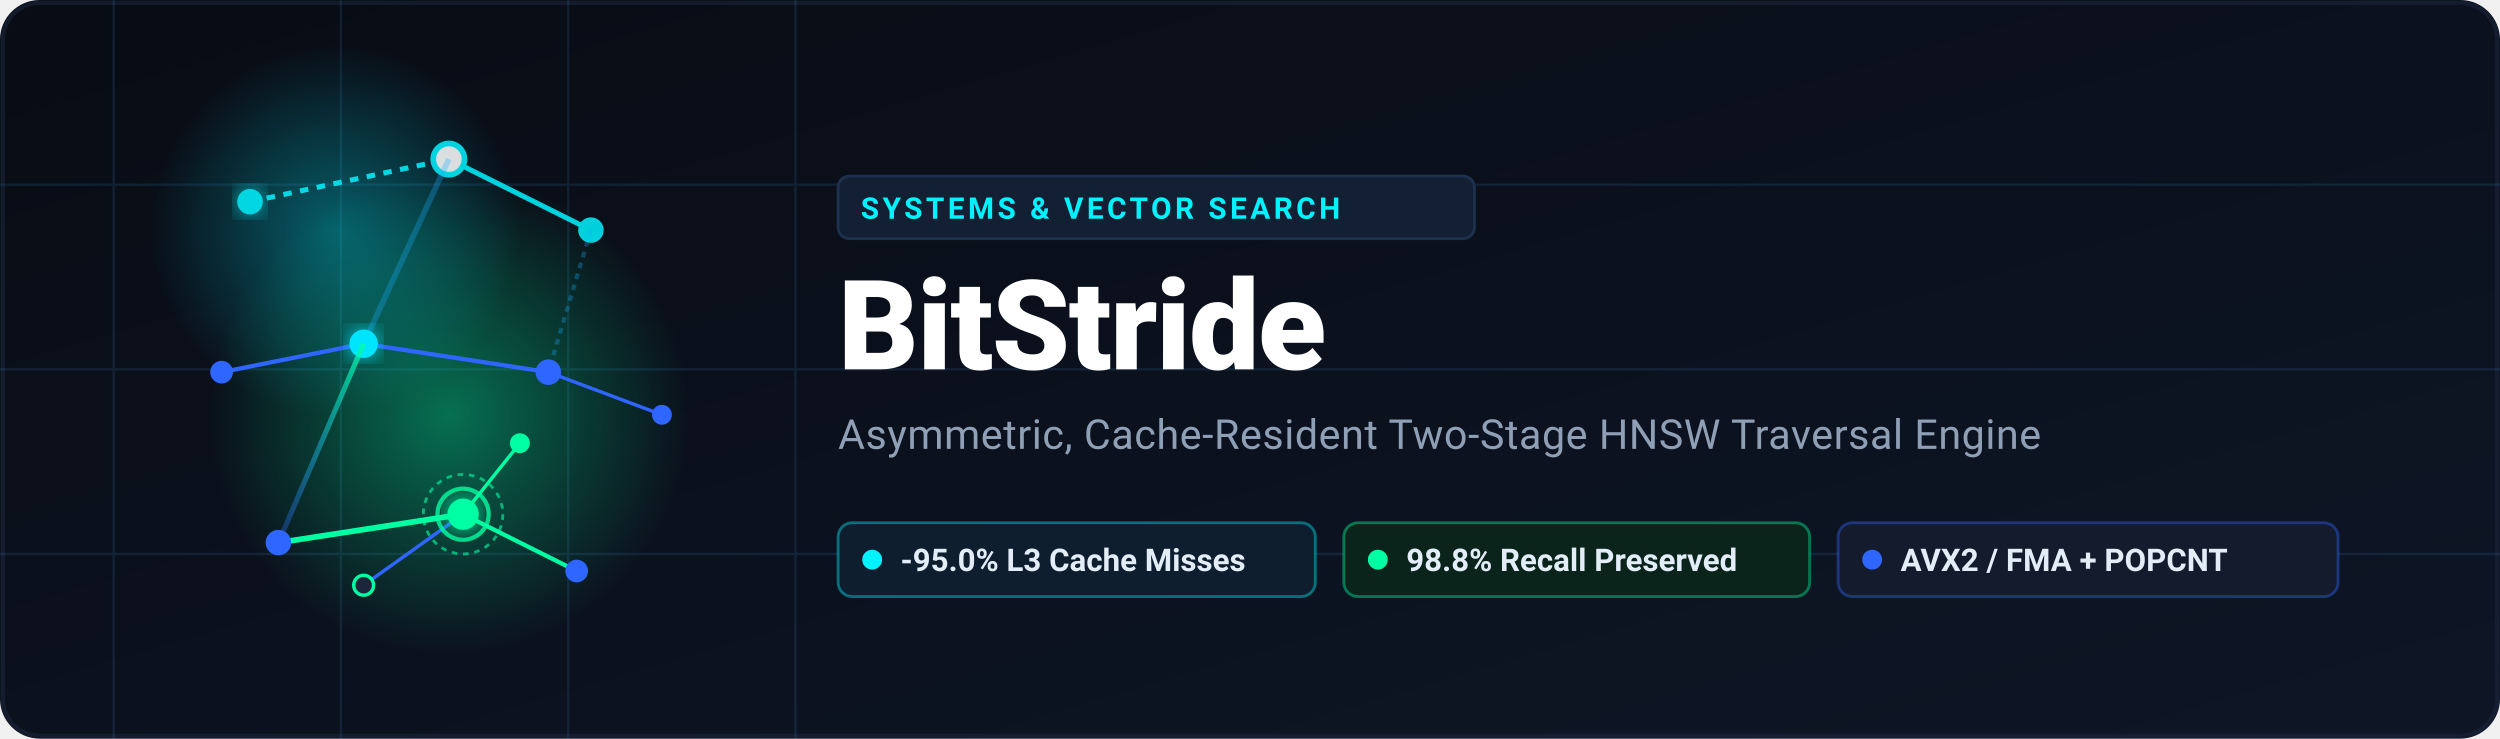
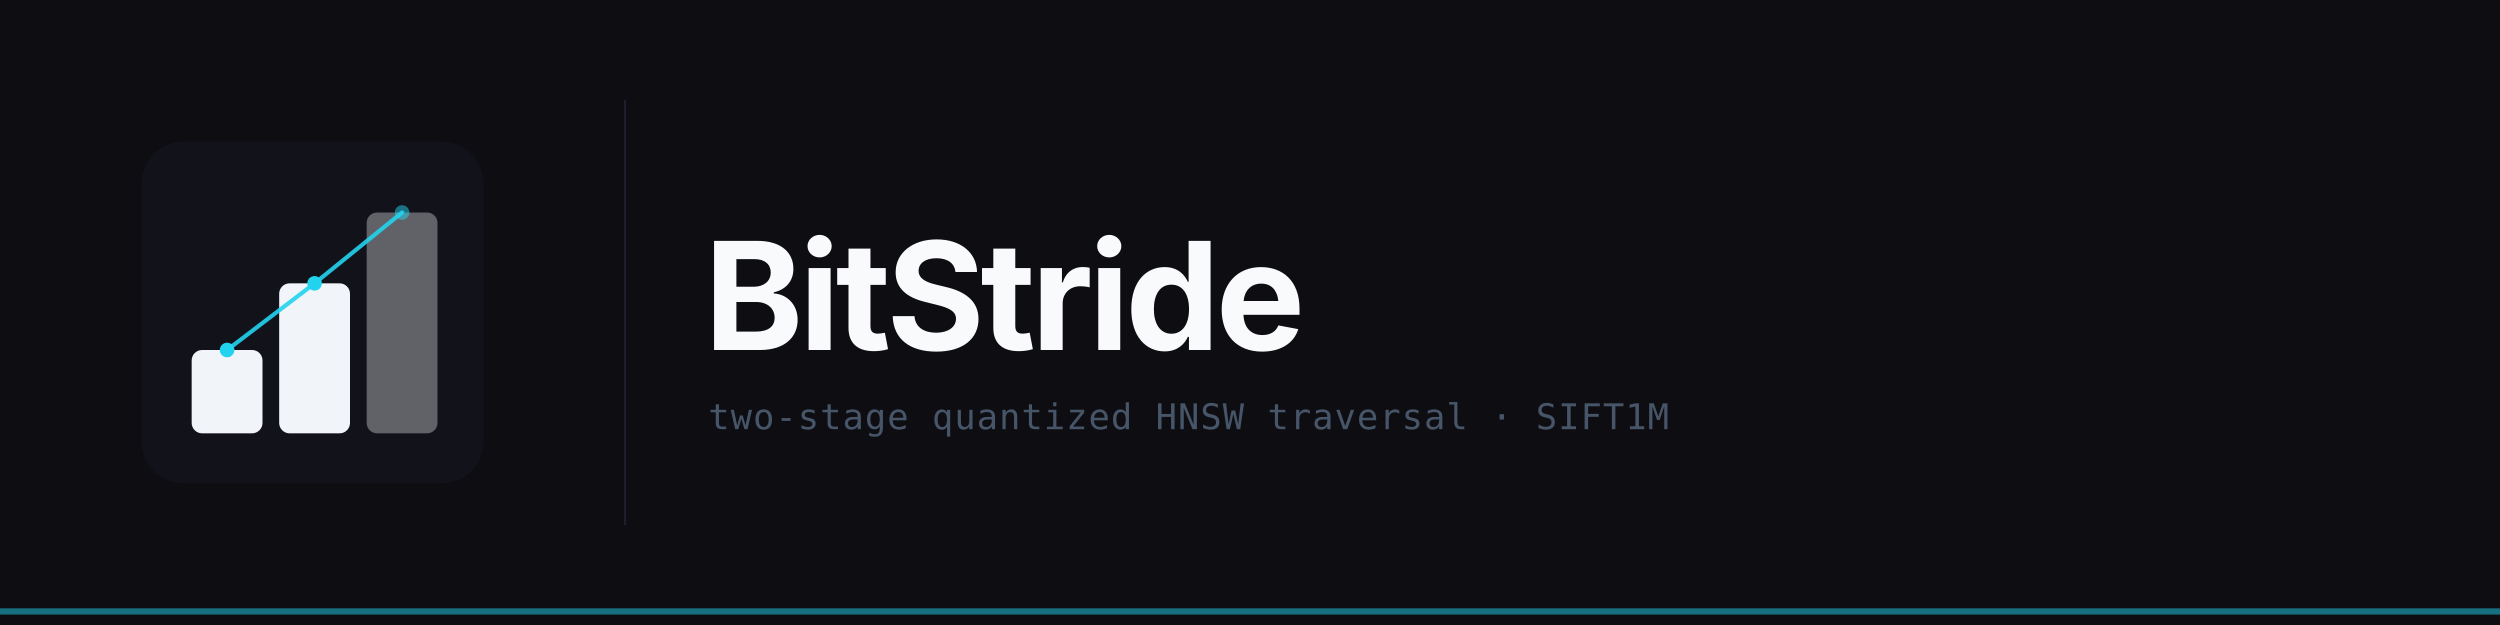
- <svg xmlns="http://www.w3.org/2000/svg" viewBox="0 0 880 260" width="100%" height="100%">
-   <defs>
-     <linearGradient id="bgGradient" x1="0%" y1="0%" x2="100%" y2="100%">
-       <stop offset="0%" stop-color="#080C14" />
-       <stop offset="50%" stop-color="#0B111D" />
-       <stop offset="100%" stop-color="#0E1626" />
-     </linearGradient>
-     <radialGradient id="glowCyan" cx="50%" cy="50%" r="50%">
-       <stop offset="0%" stop-color="#00F2FE" stop-opacity="0.35" />
-       <stop offset="100%" stop-color="#00F2FE" stop-opacity="0" />
-     </radialGradient>
-     <radialGradient id="glowGreen" cx="50%" cy="50%" r="50%">
-       <stop offset="0%" stop-color="#00FFA3" stop-opacity="0.4" />
-       <stop offset="100%" stop-color="#00FFA3" stop-opacity="0" />
-     </radialGradient>
-     <linearGradient id="lineGrad1" x1="0%" y1="0%" x2="100%" y2="100%">
-       <stop offset="0%" stop-color="#00F2FE" stop-opacity="0.8" />
-       <stop offset="100%" stop-color="#2E66FF" stop-opacity="0.2" />
-     </linearGradient>
-     <linearGradient id="lineGrad2" x1="0%" y1="100%" x2="100%" y2="0%">
-       <stop offset="0%" stop-color="#2E66FF" stop-opacity="0.3" />
-       <stop offset="100%" stop-color="#00FFA3" stop-opacity="0.8" />
-     </linearGradient>
-     <filter id="shadowGlow" x="-20%" y="-20%" width="140%" height="140%">
-       <feGaussianBlur stdDeviation="4" result="blur" />
-       <feComposite in="SourceGraphic" in2="blur" operator="over" />
-     </filter>
-   </defs>
-   <rect width="880" height="260" rx="14" fill="url(#bgGradient)" />
-   <rect width="878" height="258" x="1" y="1" rx="13" fill="none" stroke="#1B263B" stroke-width="1.5" stroke-opacity="0.6" />
-   <g opacity="0.12" stroke="#4FACFE" stroke-width="0.8">
-     <line x1="40" y1="0" x2="40" y2="260" />
-     <line x1="120" y1="0" x2="120" y2="260" />
-     <line x1="200" y1="0" x2="200" y2="260" />
-     <line x1="280" y1="0" x2="280" y2="260" />
-     <line x1="0" y1="65" x2="880" y2="65" />
-     <line x1="0" y1="130" x2="880" y2="130" />
-     <line x1="0" y1="195" x2="880" y2="195" />
-   </g>
-   <g transform="translate(48, 26)">
-     <circle cx="110" cy="120" r="85" fill="url(#glowGreen)" />
-     <circle cx="70" cy="55" r="65" fill="url(#glowCyan)" />
-     <g id="layer-highway" opacity="0.85">
-       <line x1="40" y1="45" x2="110" y2="30" stroke="#00F2FE" stroke-width="1.8" stroke-dasharray="3,3" />
-       <line x1="110" y1="30" x2="160" y2="55" stroke="#00F2FE" stroke-width="1.8" />
-       <circle cx="40" cy="45" r="4.5" fill="#00F2FE" filter="url(#shadowGlow)" />
-       <circle cx="110" cy="30" r="5.5" fill="#FFFFFF" stroke="#00F2FE" stroke-width="2" />
-       <circle cx="160" cy="55" r="4.5" fill="#00F2FE" />
-     </g>
-     <g id="interlayer-hops" opacity="0.6">
-       <line x1="110" y1="30" x2="80" y2="95" stroke="url(#lineGrad1)" stroke-width="2" />
-       <line x1="160" y1="55" x2="145" y2="105" stroke="url(#lineGrad1)" stroke-width="1.5" stroke-dasharray="2,2" />
-     </g>
-     <g id="layer-inter">
-       <line x1="30" y1="105" x2="80" y2="95" stroke="#2E66FF" stroke-width="1.5" />
-       <line x1="80" y1="95" x2="145" y2="105" stroke="#2E66FF" stroke-width="1.5" />
-       <line x1="145" y1="105" x2="185" y2="120" stroke="#2E66FF" stroke-width="1.2" />
-       <circle cx="30" cy="105" r="4" fill="#2E66FF" />
-       <circle cx="80" cy="95" r="5" fill="#00E5FF" filter="url(#shadowGlow)" />
-       <circle cx="145" cy="105" r="4.5" fill="#2E66FF" />
-       <circle cx="185" cy="120" r="3.5" fill="#2E66FF" />
-     </g>
-     <g id="layer-0-dense">
-       <line x1="50" y1="165" x2="80" y2="95" stroke="url(#lineGrad2)" stroke-width="1.8" />
-       <line x1="50" y1="165" x2="115" y2="155" stroke="#00FFA3" stroke-width="2" />
-       <line x1="115" y1="155" x2="155" y2="175" stroke="#00FFA3" stroke-width="1.5" />
-       <line x1="115" y1="155" x2="135" y2="130" stroke="#00FFA3" stroke-width="1.2" />
-       <line x1="80" y1="180" x2="115" y2="155" stroke="#2E66FF" stroke-width="1.2" />
-       <circle cx="50" cy="165" r="4.5" fill="#2E66FF" />
-       <circle cx="155" cy="175" r="4" fill="#2E66FF" />
-       <circle cx="135" cy="130" r="3.5" fill="#00FFA3" />
-       <circle cx="80" cy="180" r="3.5" fill="#1B263B" stroke="#00FFA3" stroke-width="1.2" />
-       <circle cx="115" cy="155" r="14" fill="none" stroke="#00FFA3" stroke-width="1" stroke-dasharray="2,2" opacity="0.6" />
-       <circle cx="115" cy="155" r="9" fill="none" stroke="#00FFA3" stroke-width="1.5" opacity="0.8" />
-       <circle cx="115" cy="155" r="5.5" fill="#00FFA3" filter="url(#shadowGlow)" />
-     </g>
-   </g>
-   <g transform="translate(295, 62)">
-     <rect x="0" y="0" width="224" height="22" rx="4" fill="#131F33" stroke="#1D304E" stroke-width="1" />
-     <text x="8" y="15" fill="#00F2FE" font-family="-apple-system, BlinkMacSystemFont, 'Segoe UI', Roboto, Helvetica, Arial, sans-serif" font-size="10.5" font-weight="700" letter-spacing="1.2">SYSTEMS &amp; VECTOR SEARCH</text>
-     <text x="0" y="68" fill="#FFFFFF" font-family="-apple-system, BlinkMacSystemFont, 'Segoe UI', Roboto, 'SF Pro Display', sans-serif" font-size="44" font-weight="800" letter-spacing="-0.5">
-       BitStride
-     </text>
-     <text x="0" y="96" fill="#8F9FB5" font-family="-apple-system, BlinkMacSystemFont, 'Segoe UI', Roboto, sans-serif" font-size="14.5" font-weight="400" letter-spacing="0.2">
-       Asymmetric, Cache-Resident Two-Stage HNSW Traversal Engine
-     </text>
-     <g transform="translate(0, 122)">
-       <g>
-         <rect x="0" y="0" width="168" height="26" rx="5" fill="#0E1E2E" stroke="#00F2FE" stroke-width="1" stroke-opacity="0.4" />
-         <circle cx="12" cy="13" r="3.5" fill="#00F2FE" />
-         <text x="22" y="17" fill="#E2EDF8" font-family="-apple-system, BlinkMacSystemFont, 'Segoe UI', Roboto, sans-serif" font-size="11" font-weight="600">
-           -95.0% L3 Cache Misses
-         </text>
-       </g>
-       <g transform="translate(178, 0)">
-         <rect x="0" y="0" width="164" height="26" rx="5" fill="#0A241C" stroke="#00FFA3" stroke-width="1" stroke-opacity="0.4" />
-         <circle cx="12" cy="13" r="3.5" fill="#00FFA3" />
-         <text x="22" y="17" fill="#E2EDF8" font-family="-apple-system, BlinkMacSystemFont, 'Segoe UI', Roboto, sans-serif" font-size="11" font-weight="600">
-           98.8% Recall Preserved
-         </text>
-       </g>
-       <g transform="translate(352, 0)">
-         <rect x="0" y="0" width="176" height="26" rx="5" fill="#141B2D" stroke="#2E66FF" stroke-width="1" stroke-opacity="0.4" />
-         <circle cx="12" cy="13" r="3.5" fill="#2E66FF" />
-         <text x="22" y="17" fill="#E2EDF8" font-family="-apple-system, BlinkMacSystemFont, 'Segoe UI', Roboto, sans-serif" font-size="11" font-weight="600">
-           AVX2 / FMA + POPCNT
-         </text>
-       </g>
-     </g>
-   </g>
+ <svg xmlns="http://www.w3.org/2000/svg" viewBox="0 0 1200 300" width="1200" height="300">
+   <rect width="1200" height="300" fill="#0d0d12" />
+   <line x1="300" y1="48" x2="300" y2="252" stroke="#1e1e2e" stroke-width="1" />
+   <rect x="68" y="68" width="164" height="164" rx="20" ry="20" fill="#12121a" />
+   <rect x="92" y="168" width="34" height="40" rx="5" ry="5" fill="#f1f5f9" />
+   <rect x="134" y="136" width="34" height="72" rx="5" ry="5" fill="#f1f5f9" />
+   <rect x="176" y="102" width="34" height="106" rx="5" ry="5" fill="#f1f5f9" opacity="0.35" />
+   <polyline points="109,168  151,136  193,102" fill="none" stroke="#22d3ee" stroke-width="2" stroke-linecap="round" stroke-linejoin="round" opacity="0.9" />
+   <circle cx="109" cy="168" r="3.5" fill="#22d3ee" />
+   <circle cx="151" cy="136" r="3.5" fill="#22d3ee" />
+   <circle cx="193" cy="102" r="3.5" fill="#22d3ee" opacity="0.5" />
+   <text x="338" y="168" font-family="ui-sans-serif, system-ui, -apple-system, Helvetica Neue, sans-serif" font-size="72" font-weight="700" letter-spacing="-2" fill="#f8fafc">BitStride</text>
+   <text x="340" y="206" font-family="ui-monospace, SFMono-Regular, Menlo, monospace" font-size="17" fill="#475569" letter-spacing="0.5">two-stage quantized HNSW traversal · SIFT1M</text>
+   <rect x="0" y="292" width="1200" height="3" fill="#22d3ee" opacity="0.5" />
</svg>
